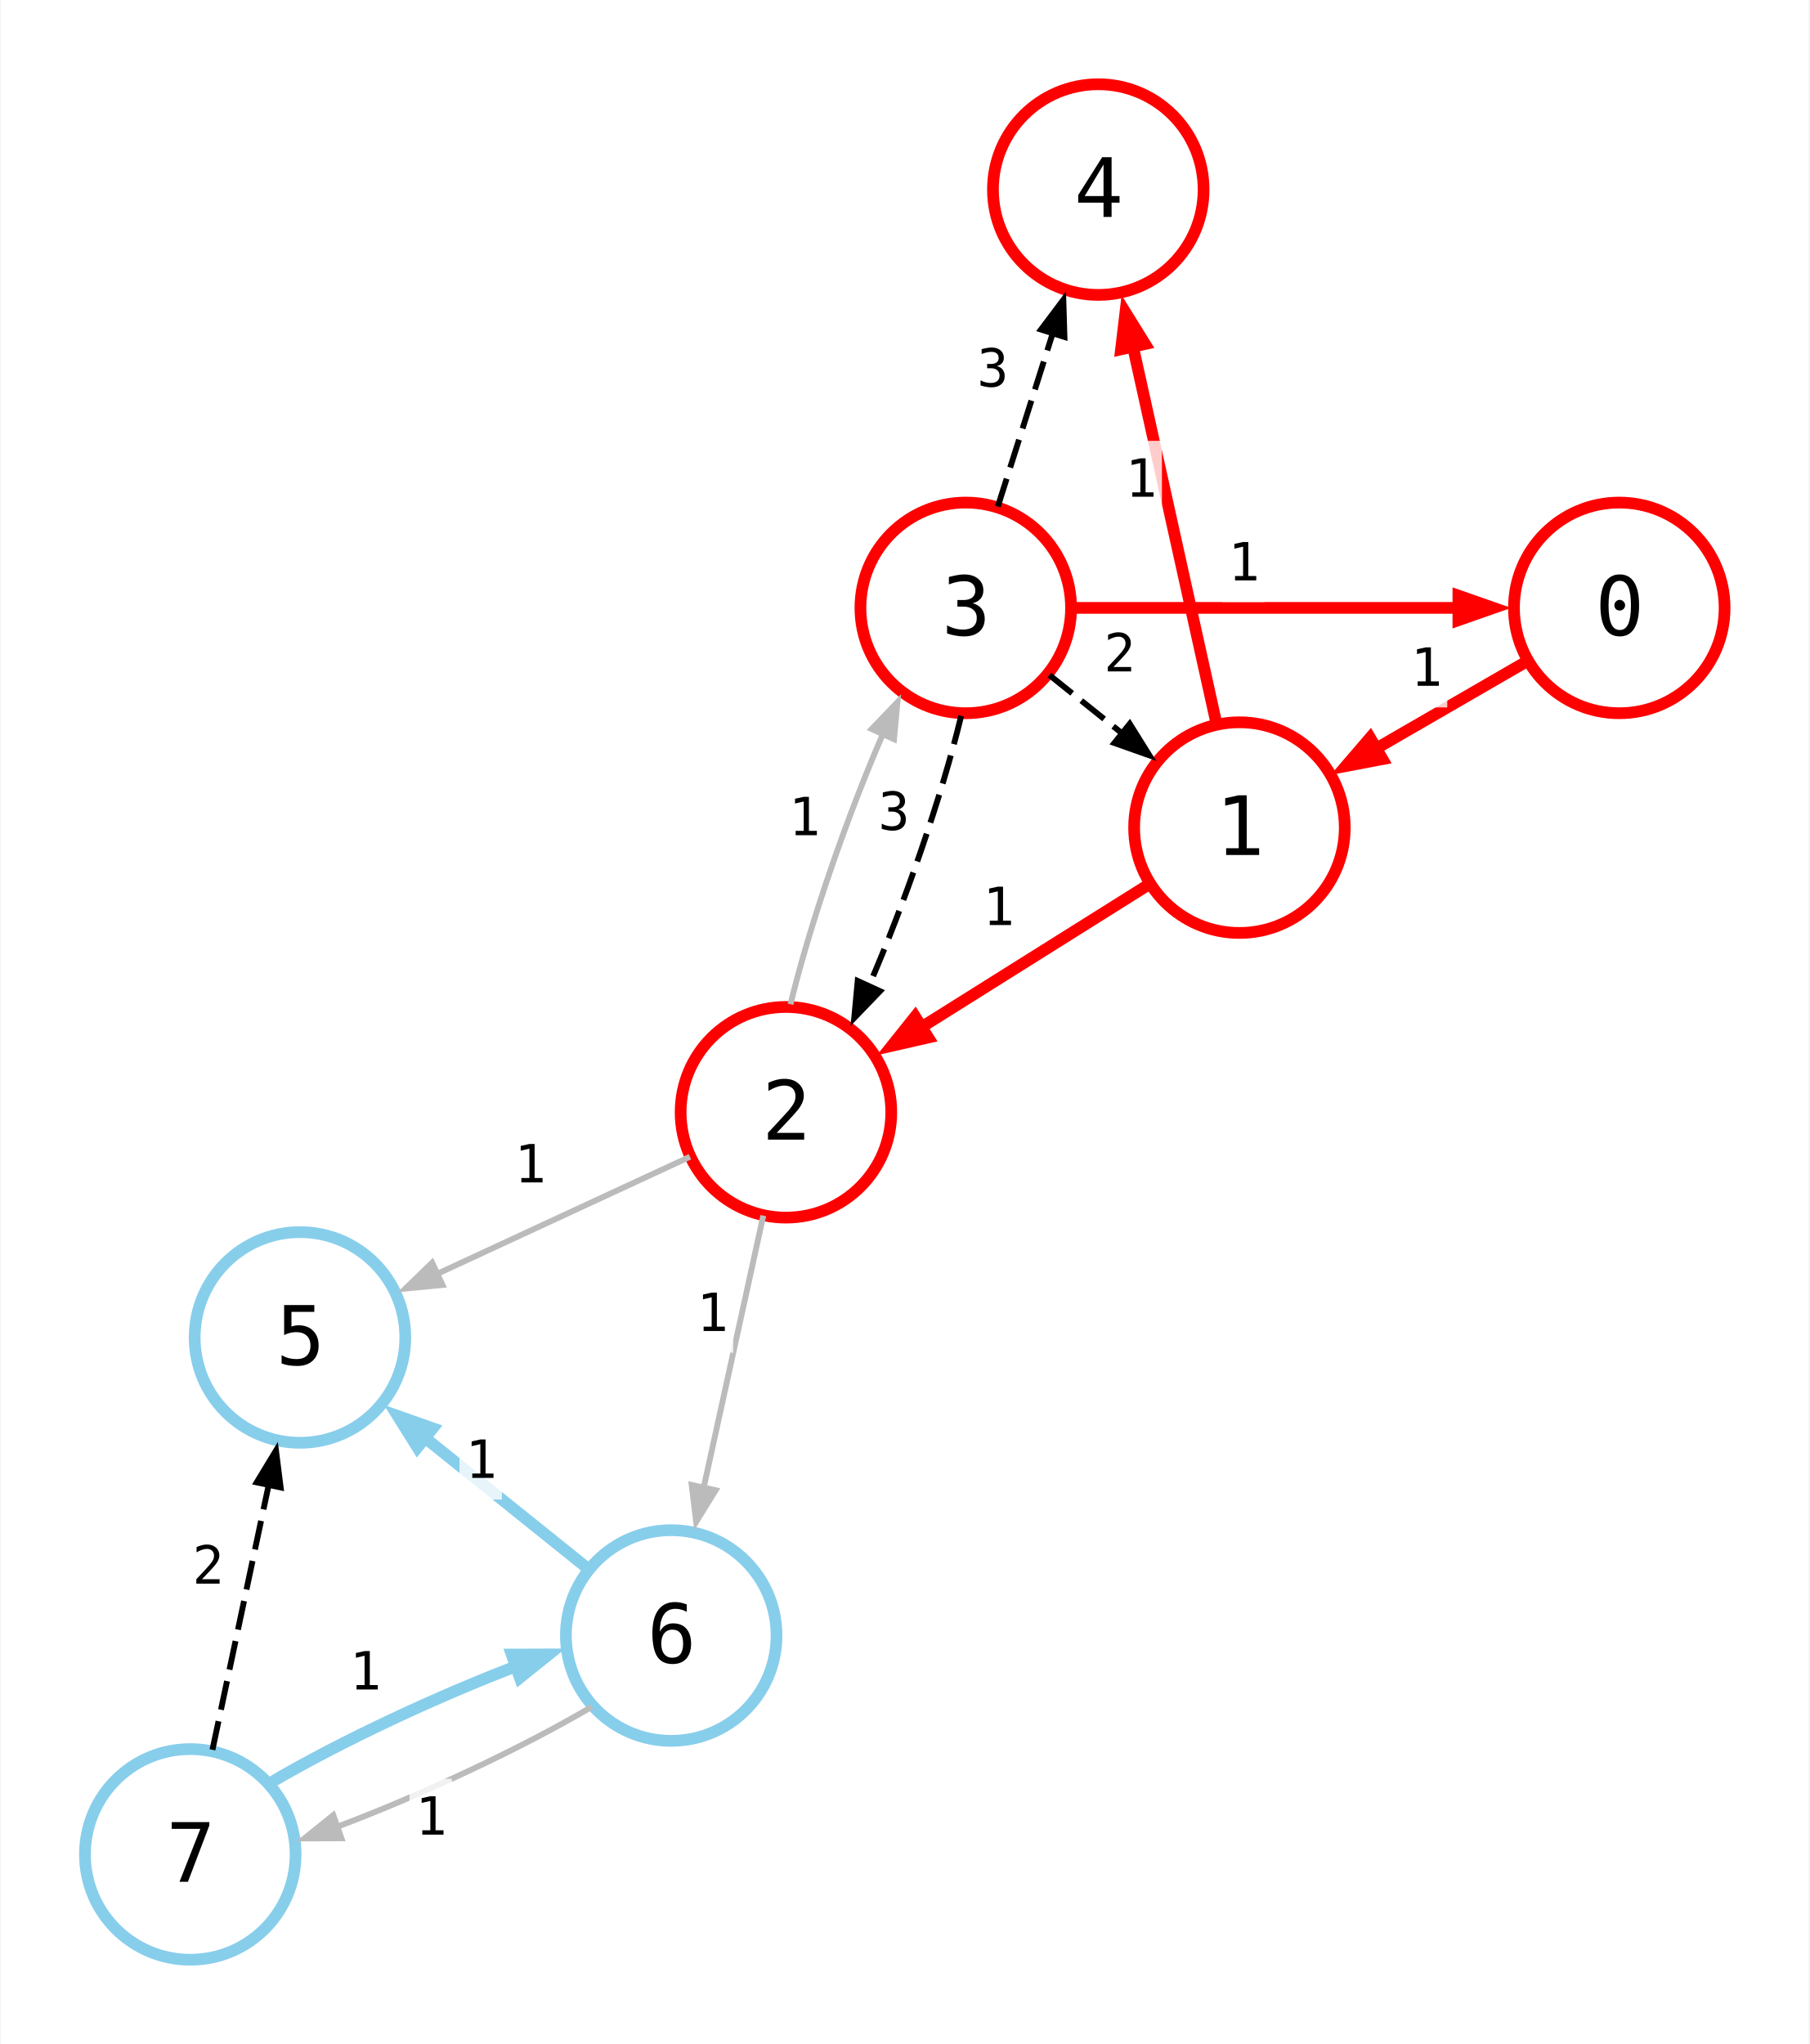
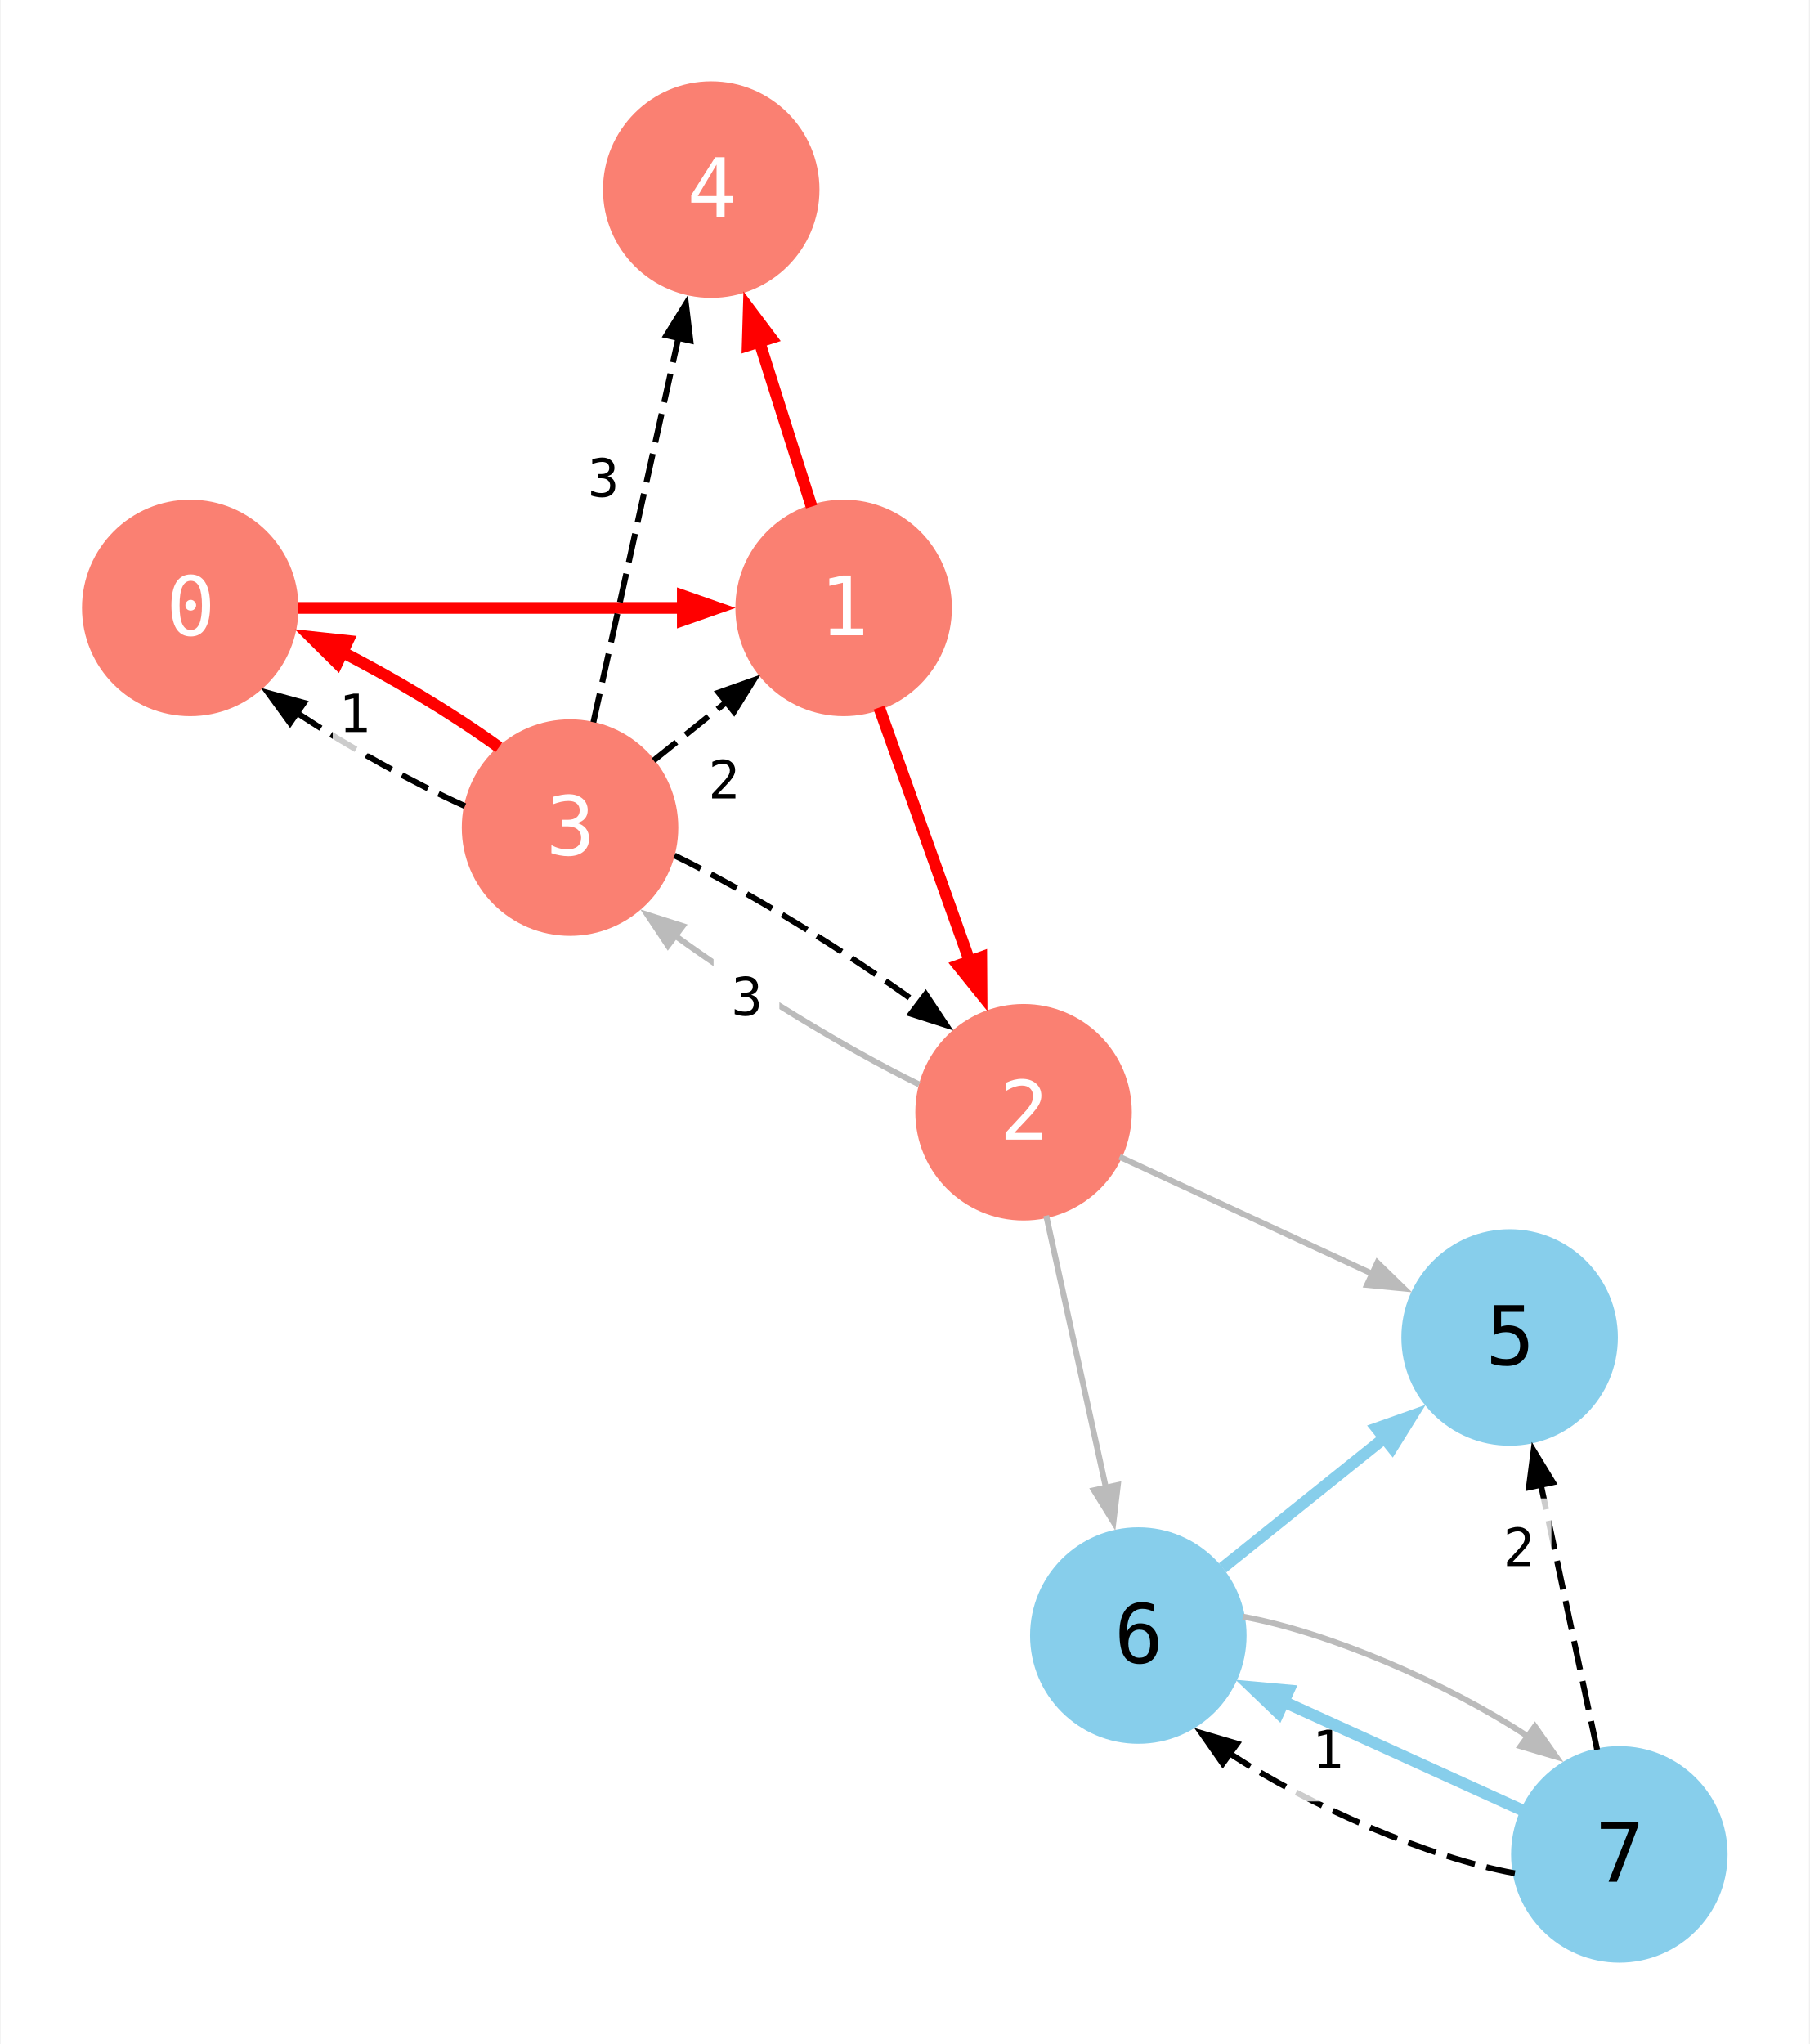
- <svg xmlns="http://www.w3.org/2000/svg" width="309pt" height="349pt" viewBox="0.00 0.00 309.04 349.32">
-   <g id="graph0" class="graph" transform="scale(1 1) rotate(0) translate(14.4 334.92)">
-     <polygon fill="white" stroke="none" points="-14.4,14.4 -14.4,-334.92 294.64,-334.92 294.64,14.4 -14.4,14.4" />
+ <svg xmlns="http://www.w3.org/2000/svg" width="309pt" height="349pt" viewBox="0.00 0.00 309.04 349.30">
+   <g id="graph0" class="graph" transform="scale(1 1) rotate(0) translate(14.4 334.9)">
+     <polygon fill="white" stroke="none" points="-14.4,14.4 -14.4,-334.9 294.64,-334.9 294.64,14.4 -14.4,14.4" />
    <g id="node1" class="node">
-       <ellipse fill="none" stroke="red" stroke-width="2" cx="150.54" cy="-231.03" rx="18" ry="18" />
-       <polygon fill="#ffffff" fill-opacity="0.8" stroke="none" points="145.41,-221.41 145.41,-240.66 155.66,-240.66 155.66,-221.41 145.41,-221.41" />
-       <text text-anchor="start" x="146.41" y="-226.36" font-family="monospace" font-size="14.00">3</text>
+       <ellipse fill="salmon" stroke="salmon" cx="18" cy="-231.01" rx="18" ry="18" />
+       <text text-anchor="start" x="13.88" y="-226.34" font-family="monospace" font-size="14.00" fill="white">0</text>
    </g>
    <g id="node2" class="node">
-       <ellipse fill="none" stroke="red" stroke-width="2" cx="262.24" cy="-231.03" rx="18" ry="18" />
-       <polygon fill="#ffffff" fill-opacity="0.8" stroke="none" points="257.11,-221.41 257.11,-240.66 267.36,-240.66 267.36,-221.41 257.11,-221.41" />
-       <text text-anchor="start" x="258.11" y="-226.36" font-family="monospace" font-size="14.00">0</text>
+       <ellipse fill="salmon" stroke="salmon" cx="129.67" cy="-231.01" rx="18" ry="18" />
+       <text text-anchor="start" x="125.54" y="-226.34" font-family="monospace" font-size="14.00" fill="white">1</text>
+     </g>
+     <g id="edge6" class="edge">
+       <path fill="none" stroke="red" stroke-width="2" d="M36.44,-231.01C54.79,-231.01 83.1,-231.01 103.72,-231.01" />
+       <polygon fill="red" stroke="red" stroke-width="2" points="102.18,-233.11 108.18,-231.01 102.18,-228.91 102.18,-233.11" />
+     </g>
+     <g id="node3" class="node">
+       <ellipse fill="salmon" stroke="salmon" cx="160.42" cy="-144.83" rx="18" ry="18" />
+       <text text-anchor="start" x="156.29" y="-140.15" font-family="monospace" font-size="14.00" fill="white">2</text>
+     </g>
+     <g id="edge7" class="edge">
+       <path fill="none" stroke="red" stroke-width="2" d="M135.74,-213.98C140.35,-201.08 146.73,-183.19 151.85,-168.84" />
+       <polygon fill="red" stroke="red" stroke-width="2" points="153.19,-171.32 153.23,-164.96 149.24,-169.91 153.19,-171.32" />
+     </g>
+     <g id="node5" class="node">
+       <ellipse fill="salmon" stroke="salmon" cx="107.04" cy="-302.5" rx="18" ry="18" />
+       <text text-anchor="start" x="102.92" y="-297.83" font-family="monospace" font-size="14.00" fill="white">4</text>
+     </g>
+     <g id="edge8" class="edge">
+       <path fill="none" stroke="red" stroke-width="2" d="M124.19,-248.32C121.38,-257.21 117.9,-268.2 114.81,-277.95" />
+       <polygon fill="red" stroke="red" stroke-width="2" points="113.27,-275.87 113.46,-282.22 117.27,-277.14 113.27,-275.87" />
+     </g>
+     <g id="node4" class="node">
+       <ellipse fill="salmon" stroke="salmon" cx="82.91" cy="-193.47" rx="18" ry="18" />
+       <text text-anchor="start" x="78.79" y="-188.79" font-family="monospace" font-size="14.00" fill="white">3</text>
+     </g>
+     <g id="edge9" class="edge">
+       <path fill="none" stroke="#bbbbbb" d="M142.57,-149.58C129.99,-155.73 113.28,-165.97 100.71,-175.12" />
+       <polygon fill="#bbbbbb" stroke="#bbbbbb" points="99.64,-173.3 96.12,-178.59 102.17,-176.65 99.64,-173.3" />
+     </g>
+     <g id="node6" class="node">
+       <ellipse fill="skyblue" stroke="skyblue" cx="243.49" cy="-106.34" rx="18" ry="18" />
+       <text text-anchor="start" x="239.36" y="-101.67" font-family="monospace" font-size="14.00">5</text>
+     </g>
+     <g id="edge10" class="edge">
+       <path fill="none" stroke="#bbbbbb" d="M176.83,-137.22C189.26,-131.46 206.51,-123.47 220.34,-117.07" />
+       <polygon fill="#bbbbbb" stroke="#bbbbbb" points="220.89,-119.13 225.45,-114.7 219.12,-115.32 220.89,-119.13" />
+     </g>
+     <g id="node7" class="node">
+       <ellipse fill="skyblue" stroke="skyblue" cx="180.03" cy="-55.4" rx="18" ry="18" />
+       <text text-anchor="start" x="175.91" y="-50.73" font-family="monospace" font-size="14.00">6</text>
+     </g>
+     <g id="edge11" class="edge">
+       <path fill="none" stroke="#bbbbbb" d="M164.29,-127.16C167.23,-113.77 171.3,-95.21 174.57,-80.32" />
+       <polygon fill="#bbbbbb" stroke="#bbbbbb" points="176.54,-81.13 175.78,-74.82 172.44,-80.23 176.54,-81.13" />
    </g>
    <g id="edge1" class="edge">
-       <path fill="none" stroke="red" stroke-width="2" d="M168.98,-231.03C187.34,-231.03 215.66,-231.03 236.28,-231.03" />
-       <polygon fill="red" stroke="red" stroke-width="2" points="234.74,-233.13 240.74,-231.03 234.74,-228.93 234.74,-233.13" />
-       <polygon fill="#ffffff" fill-opacity="0.8" stroke="none" points="194.38,-232.03 194.38,-245.28 201.63,-245.28 201.63,-232.03 194.38,-232.03" />
-       <text text-anchor="start" x="195.38" y="-235.73" font-family="monospace" font-size="9.00">1</text>
-     </g>
-     <g id="node3" class="node">
-       <ellipse fill="none" stroke="red" stroke-width="2" cx="197.32" cy="-193.48" rx="18" ry="18" />
-       <polygon fill="#ffffff" fill-opacity="0.8" stroke="none" points="192.2,-183.85 192.2,-203.1 202.45,-203.1 202.45,-183.85 192.2,-183.85" />
-       <text text-anchor="start" x="193.2" y="-188.8" font-family="monospace" font-size="14.00">1</text>
+       <path fill="none" stroke="black" stroke-dasharray="5,2" d="M64.95,-197.15C56,-201.15 45.24,-207.15 36.25,-213.07" />
+       <polygon fill="black" stroke="black" points="35.06,-211.34 31.32,-216.48 37.45,-214.8 35.06,-211.34" />
+       <polygon fill="#ffffff" fill-opacity="0.8" stroke="none" points="42.35,-206.11 42.35,-219.36 49.6,-219.36 49.6,-206.11 42.35,-206.11" />
+       <text text-anchor="start" x="43.35" y="-209.81" font-family="monospace" font-size="9.00">1</text>
    </g>
    <g id="edge2" class="edge">
-       <path fill="none" stroke="black" stroke-dasharray="5,2" d="M164.83,-219.56C168.82,-216.36 173.23,-212.82 177.48,-209.41" />
-       <polygon fill="black" stroke="black" points="178.57,-211.22 181.94,-205.82 175.94,-207.94 178.57,-211.22" />
-       <polygon fill="#ffffff" fill-opacity="0.8" stroke="none" points="173.15,-216.48 173.15,-229.73 180.4,-229.73 180.4,-216.48 173.15,-216.48" />
-       <text text-anchor="start" x="174.15" y="-220.18" font-family="monospace" font-size="9.00">2</text>
+       <path fill="none" stroke="red" stroke-width="2" d="M70.76,-207.2C62.83,-212.96 52.27,-219.3 42.65,-224.14" />
+       <polygon fill="red" stroke="red" stroke-width="2" points="43.12,-221.59 38.61,-226.06 44.93,-225.38 43.12,-221.59" />
    </g>
-     <g id="node4" class="node">
-       <ellipse fill="none" stroke="red" stroke-width="2" cx="119.81" cy="-144.83" rx="18" ry="18" />
-       <polygon fill="#ffffff" fill-opacity="0.8" stroke="none" points="114.69,-135.21 114.69,-154.46 124.94,-154.46 124.94,-135.21 114.69,-135.21" />
-       <text text-anchor="start" x="115.69" y="-140.16" font-family="monospace" font-size="14.00">2</text>
+     <g id="edge3" class="edge">
+       <path fill="none" stroke="black" stroke-dasharray="5,2" d="M97.19,-204.94C101.18,-208.14 105.59,-211.68 109.84,-215.09" />
+       <polygon fill="black" stroke="black" points="108.3,-216.55 114.29,-218.67 110.93,-213.27 108.3,-216.55" />
+       <polygon fill="#ffffff" fill-opacity="0.8" stroke="none" points="105.52,-194.76 105.52,-208.01 112.77,-208.01 112.77,-194.76 105.52,-194.76" />
+       <text text-anchor="start" x="106.52" y="-198.46" font-family="monospace" font-size="9.00">2</text>
+     </g>
+     <g id="edge5" class="edge">
+       <path fill="none" stroke="black" stroke-dasharray="5,2" d="M100.76,-188.71C113.34,-182.57 130.05,-172.32 142.62,-163.17" />
+       <polygon fill="black" stroke="black" points="143.69,-165 147.21,-159.71 141.16,-161.65 143.69,-165" />
+       <polygon fill="#ffffff" stroke="none" points="107.44,-155.69 107.44,-172.94 118.69,-172.94 118.69,-155.69 107.44,-155.69" />
+       <text text-anchor="start" x="110.44" y="-161.39" font-family="monospace" font-size="9.00">3</text>
    </g>
    <g id="edge4" class="edge">
-       <path fill="none" stroke="black" stroke-dasharray="5,2" d="M149.76,-212.58C146.48,-198.96 140.09,-180.43 133.88,-166.18" />
-       <polygon fill="black" stroke="black" points="135.89,-165.53 131.48,-160.95 132.07,-167.28 135.89,-165.53" />
-       <polygon fill="#ffffff" stroke="none" points="134.57,-189.38 134.57,-202.63 141.82,-202.63 141.82,-189.38 134.57,-189.38" />
-       <text text-anchor="start" x="135.57" y="-193.08" font-family="monospace" font-size="9.00">3</text>
+       <path fill="none" stroke="black" stroke-dasharray="5,2" d="M86.9,-211.47C90.86,-229.39 96.98,-257.04 101.43,-277.16" />
+       <polygon fill="black" stroke="black" points="99.38,-277.59 102.72,-282.99 103.48,-276.68 99.38,-277.59" />
+       <polygon fill="#ffffff" fill-opacity="0.8" stroke="none" points="84.91,-246.32 84.91,-259.57 92.16,-259.57 92.16,-246.32 84.91,-246.32" />
+       <text text-anchor="start" x="85.91" y="-250.02" font-family="monospace" font-size="9.00">3</text>
    </g>
-     <g id="node5" class="node">
-       <ellipse fill="none" stroke="red" stroke-width="2" cx="173.19" cy="-302.52" rx="18" ry="18" />
-       <polygon fill="#ffffff" fill-opacity="0.8" stroke="none" points="168.06,-292.9 168.06,-312.15 178.31,-312.15 178.31,-292.9 168.06,-292.9" />
-       <text text-anchor="start" x="169.06" y="-297.85" font-family="monospace" font-size="14.00">4</text>
-     </g>
-     <g id="edge3" class="edge">
-       <path fill="none" stroke="black" stroke-dasharray="5,2" d="M156.02,-248.34C158.84,-257.23 162.32,-268.21 165.41,-277.97" />
-       <polygon fill="black" stroke="black" points="163.4,-278.6 167.22,-283.68 167.41,-277.33 163.4,-278.6" />
-       <polygon fill="#ffffff" fill-opacity="0.8" stroke="none" points="151.46,-265.15 151.46,-278.4 158.71,-278.4 158.71,-265.15 151.46,-265.15" />
-       <text text-anchor="start" x="152.46" y="-268.85" font-family="monospace" font-size="9.00">3</text>
-     </g>
-     <g id="edge5" class="edge">
-       <path fill="none" stroke="red" stroke-width="2" d="M246.52,-221.94C238.31,-217.19 228.13,-211.3 219.16,-206.11" />
-       <polygon fill="red" stroke="red" stroke-width="2" points="221.76,-205.19 215.51,-204 219.65,-208.82 221.76,-205.19" />
-       <polygon fill="#ffffff" fill-opacity="0.8" stroke="none" points="225.59,-214.02 225.59,-227.27 232.84,-227.27 232.84,-214.02 225.59,-214.02" />
-       <text text-anchor="start" x="226.59" y="-217.72" font-family="monospace" font-size="9.00">1</text>
-     </g>
-     <g id="edge6" class="edge">
-       <path fill="none" stroke="red" stroke-width="2" d="M182.01,-183.87C170.41,-176.58 154.31,-166.49 141.41,-158.39" />
-       <polygon fill="red" stroke="red" stroke-width="2" points="144.12,-157.61 137.92,-156.2 141.89,-161.17 144.12,-157.61" />
-       <polygon fill="#ffffff" fill-opacity="0.8" stroke="none" points="152.46,-173.13 152.46,-186.38 159.71,-186.38 159.71,-173.13 152.46,-173.13" />
-       <text text-anchor="start" x="153.46" y="-176.83" font-family="monospace" font-size="9.00">1</text>
-     </g>
-     <g id="edge7" class="edge">
-       <path fill="none" stroke="red" stroke-width="2" d="M193.34,-211.48C189.37,-229.4 183.25,-257.05 178.79,-277.18" />
-       <polygon fill="red" stroke="red" stroke-width="2" points="177.08,-275.22 177.83,-281.53 181.18,-276.13 177.08,-275.22" />
-       <polygon fill="#ffffff" fill-opacity="0.8" stroke="none" points="176.82,-246.33 176.82,-259.58 184.07,-259.58 184.07,-246.33 176.82,-246.33" />
-       <text text-anchor="start" x="177.82" y="-250.03" font-family="monospace" font-size="9.00">1</text>
-     </g>
-     <g id="edge8" class="edge">
-       <path fill="none" stroke="#bbbbbb" d="M120.59,-163.29C123.87,-176.9 130.26,-195.43 136.47,-209.68" />
-       <polygon fill="#bbbbbb" stroke="#bbbbbb" points="134.46,-210.33 138.87,-214.92 138.28,-208.59 134.46,-210.33" />
-       <polygon fill="#ffffff" fill-opacity="0.8" stroke="none" points="119.28,-188.48 119.28,-201.73 126.53,-201.73 126.53,-188.48 119.28,-188.48" />
-       <text text-anchor="start" x="120.28" y="-192.18" font-family="monospace" font-size="9.00">1</text>
-     </g>
-     <g id="node7" class="node">
-       <ellipse fill="none" stroke="skyblue" stroke-width="2" cx="100.2" cy="-55.41" rx="18" ry="18" />
-       <polygon fill="#ffffff" fill-opacity="0.8" stroke="none" points="95.08,-45.79 95.08,-65.04 105.33,-65.04 105.33,-45.79 95.08,-45.79" />
-       <text text-anchor="start" x="96.08" y="-50.74" font-family="monospace" font-size="14.00">6</text>
-     </g>
-     <g id="edge10" class="edge">
-       <path fill="none" stroke="#bbbbbb" d="M115.94,-127.17C113,-113.78 108.93,-95.22 105.67,-80.33" />
-       <polygon fill="#bbbbbb" stroke="#bbbbbb" points="107.8,-80.24 104.46,-74.83 103.7,-81.14 107.8,-80.24" />
-       <polygon fill="#ffffff" fill-opacity="0.8" stroke="none" points="103.55,-103.75 103.55,-117 110.8,-117 110.8,-103.75 103.55,-103.75" />
-       <text text-anchor="start" x="104.55" y="-107.45" font-family="monospace" font-size="9.00">1</text>
+     <g id="edge12" class="edge">
+       <path fill="none" stroke="skyblue" stroke-width="2" d="M194.43,-66.96C203.03,-73.87 214.08,-82.74 223.52,-90.31" />
+       <polygon fill="skyblue" stroke="skyblue" stroke-width="2" points="220.79,-90.82 226.78,-92.94 223.42,-87.54 220.79,-90.82" />
    </g>
    <g id="node8" class="node">
-       <ellipse fill="none" stroke="skyblue" stroke-width="2" cx="36.75" cy="-106.35" rx="18" ry="18" />
-       <polygon fill="#ffffff" fill-opacity="0.8" stroke="none" points="31.62,-96.73 31.62,-115.98 41.87,-115.98 41.87,-96.73 31.62,-96.73" />
-       <text text-anchor="start" x="32.62" y="-101.68" font-family="monospace" font-size="14.00">5</text>
-     </g>
-     <g id="edge9" class="edge">
-       <path fill="none" stroke="#bbbbbb" d="M103.4,-137.23C90.97,-131.47 73.72,-123.48 59.89,-117.07" />
-       <polygon fill="#bbbbbb" stroke="#bbbbbb" points="61.11,-115.32 54.78,-114.71 59.34,-119.13 61.11,-115.32" />
-       <polygon fill="#ffffff" fill-opacity="0.8" stroke="none" points="72.4,-129.15 72.4,-142.4 79.65,-142.4 79.65,-129.15 72.4,-129.15" />
-       <text text-anchor="start" x="73.4" y="-132.85" font-family="monospace" font-size="9.00">1</text>
-     </g>
-     <g id="node6" class="node">
-       <ellipse fill="none" stroke="skyblue" stroke-width="2" cx="18" cy="-18" rx="18" ry="18" />
-       <polygon fill="#ffffff" fill-opacity="0.8" stroke="none" points="12.88,-8.38 12.88,-27.62 23.12,-27.62 23.12,-8.38 12.88,-8.38" />
-       <text text-anchor="start" x="13.88" y="-13.32" font-family="monospace" font-size="14.00">7</text>
+       <ellipse fill="skyblue" stroke="skyblue" cx="262.24" cy="-18" rx="18" ry="18" />
+       <text text-anchor="start" x="258.12" y="-13.32" font-family="monospace" font-size="14.00">7</text>
    </g>
    <g id="edge13" class="edge">
-       <path fill="none" stroke="skyblue" stroke-width="2" d="M31.59,-30.18C43.48,-37.22 61,-45.42 75.38,-50.79" />
-       <polygon fill="skyblue" stroke="skyblue" stroke-width="2" points="72.93,-52.16 79.29,-52.18 74.33,-48.2 72.93,-52.16" />
-       <polygon fill="#ffffff" fill-opacity="0.8" stroke="none" points="44.23,-42.49 44.23,-55.74 51.48,-55.74 51.48,-42.49 44.23,-42.49" />
-       <text text-anchor="start" x="45.23" y="-46.19" font-family="monospace" font-size="9.00">1</text>
+       <path fill="none" stroke="#bbbbbb" d="M197.89,-58.63C212.53,-55.97 232.8,-47.3 246.76,-38.06" />
+       <polygon fill="#bbbbbb" stroke="#bbbbbb" points="247.81,-39.88 251.46,-34.67 245.36,-36.48 247.81,-39.88" />
    </g>
    <g id="edge14" class="edge">
-       <path fill="none" stroke="black" stroke-dasharray="5,2" d="M21.79,-35.88C24.56,-48.93 28.36,-66.8 31.43,-81.28" />
-       <polygon fill="black" stroke="black" points="29.35,-81.58 32.65,-87.02 33.45,-80.71 29.35,-81.58" />
-       <polygon fill="#ffffff" fill-opacity="0.8" stroke="none" points="17.36,-60.58 17.36,-73.83 24.61,-73.83 24.61,-60.58 17.36,-60.58" />
-       <text text-anchor="start" x="18.36" y="-64.28" font-family="monospace" font-size="9.00">2</text>
+       <path fill="none" stroke="black" stroke-dasharray="5,2" d="M258.45,-35.88C255.67,-48.93 251.88,-66.8 248.81,-81.28" />
+       <polygon fill="black" stroke="black" points="246.78,-80.71 247.59,-87.01 250.89,-81.58 246.78,-80.71" />
+       <polygon fill="#ffffff" fill-opacity="0.8" stroke="none" points="239.38,-61.58 239.38,-78.83 250.63,-78.83 250.63,-61.58 239.38,-61.58" />
+       <text text-anchor="start" x="242.38" y="-67.28" font-family="monospace" font-size="9.00">2</text>
    </g>
-     <g id="edge12" class="edge">
-       <path fill="none" stroke="#bbbbbb" d="M86.62,-43.23C74.72,-36.19 57.2,-27.99 42.83,-22.62" />
-       <polygon fill="#bbbbbb" stroke="#bbbbbb" points="43.84,-20.75 37.49,-20.73 42.44,-24.71 43.84,-20.75" />
-       <polygon fill="#ffffff" fill-opacity="0.8" stroke="none" points="55.47,-17.68 55.47,-30.93 62.72,-30.93 62.72,-17.68 55.47,-17.68" />
-       <text text-anchor="start" x="56.47" y="-21.38" font-family="monospace" font-size="9.00">1</text>
+     <g id="edge15" class="edge">
+       <path fill="none" stroke="black" stroke-dasharray="5,2" d="M244.39,-14.77C229.75,-17.43 209.48,-26.1 195.52,-35.35" />
+       <polygon fill="black" stroke="black" points="194.46,-33.52 190.82,-38.73 196.92,-36.93 194.46,-33.52" />
+       <polygon fill="#ffffff" fill-opacity="0.8" stroke="none" points="206.7,-27.06 206.7,-44.31 217.95,-44.31 217.95,-27.06 206.7,-27.06" />
+       <text text-anchor="start" x="209.7" y="-32.76" font-family="monospace" font-size="9.00">1</text>
    </g>
-     <g id="edge11" class="edge">
-       <path fill="none" stroke="skyblue" stroke-width="2" d="M85.81,-66.97C77.21,-73.88 66.15,-82.75 56.72,-90.32" />
-       <polygon fill="skyblue" stroke="skyblue" stroke-width="2" points="56.82,-87.55 53.45,-92.94 59.44,-90.83 56.82,-87.55" />
-       <polygon fill="#ffffff" fill-opacity="0.8" stroke="none" points="64.01,-78.65 64.01,-91.9 71.26,-91.9 71.26,-78.65 64.01,-78.65" />
-       <text text-anchor="start" x="65.01" y="-82.35" font-family="monospace" font-size="9.00">1</text>
+     <g id="edge16" class="edge">
+       <path fill="none" stroke="skyblue" stroke-width="2" d="M245.61,-25.57C233.46,-31.09 216.83,-38.66 203.36,-44.79" />
+       <polygon fill="skyblue" stroke="skyblue" stroke-width="2" points="203.99,-42.19 199.4,-46.59 205.73,-46.02 203.99,-42.19" />
    </g>
  </g>
</svg>
